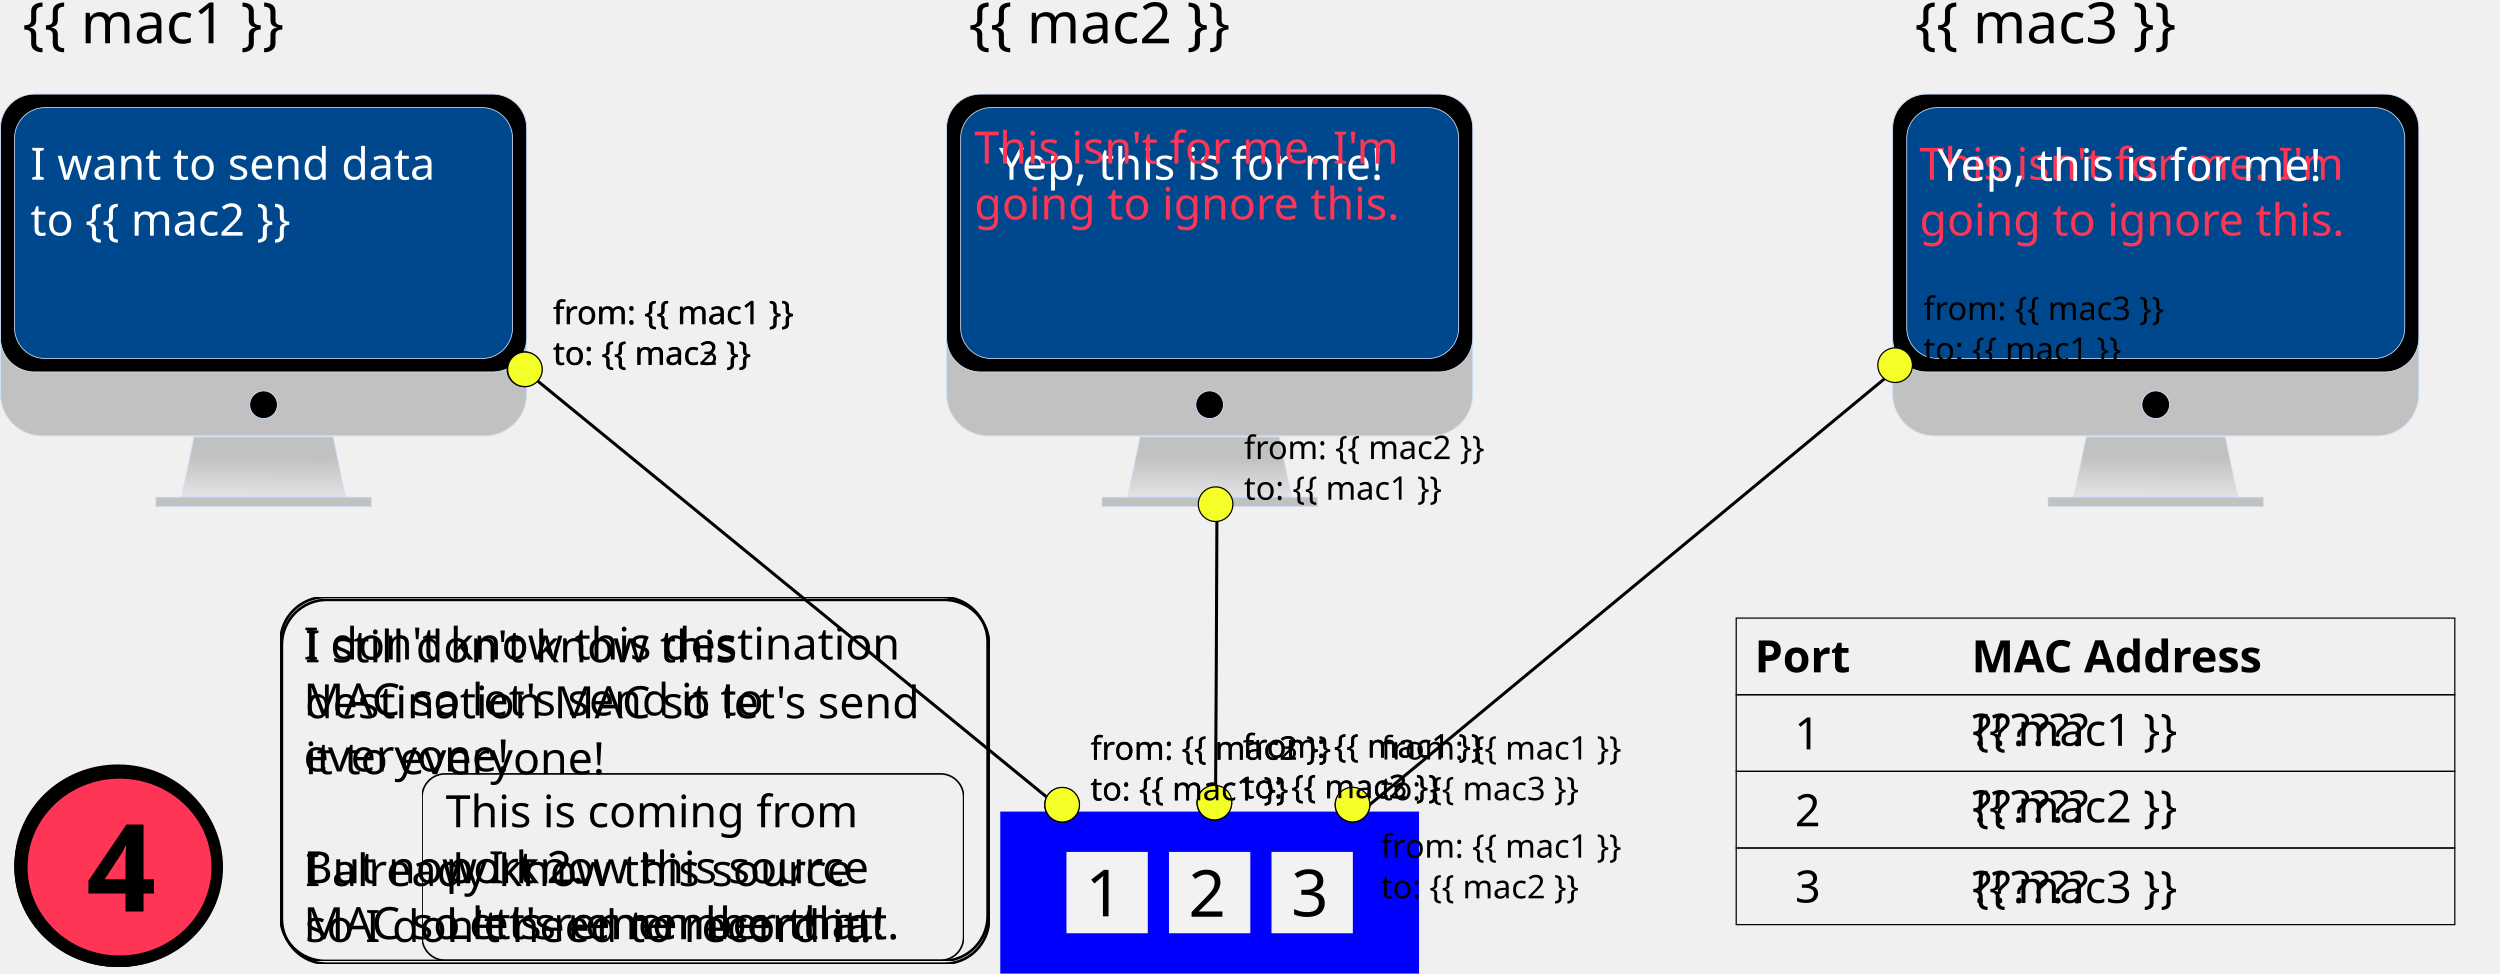
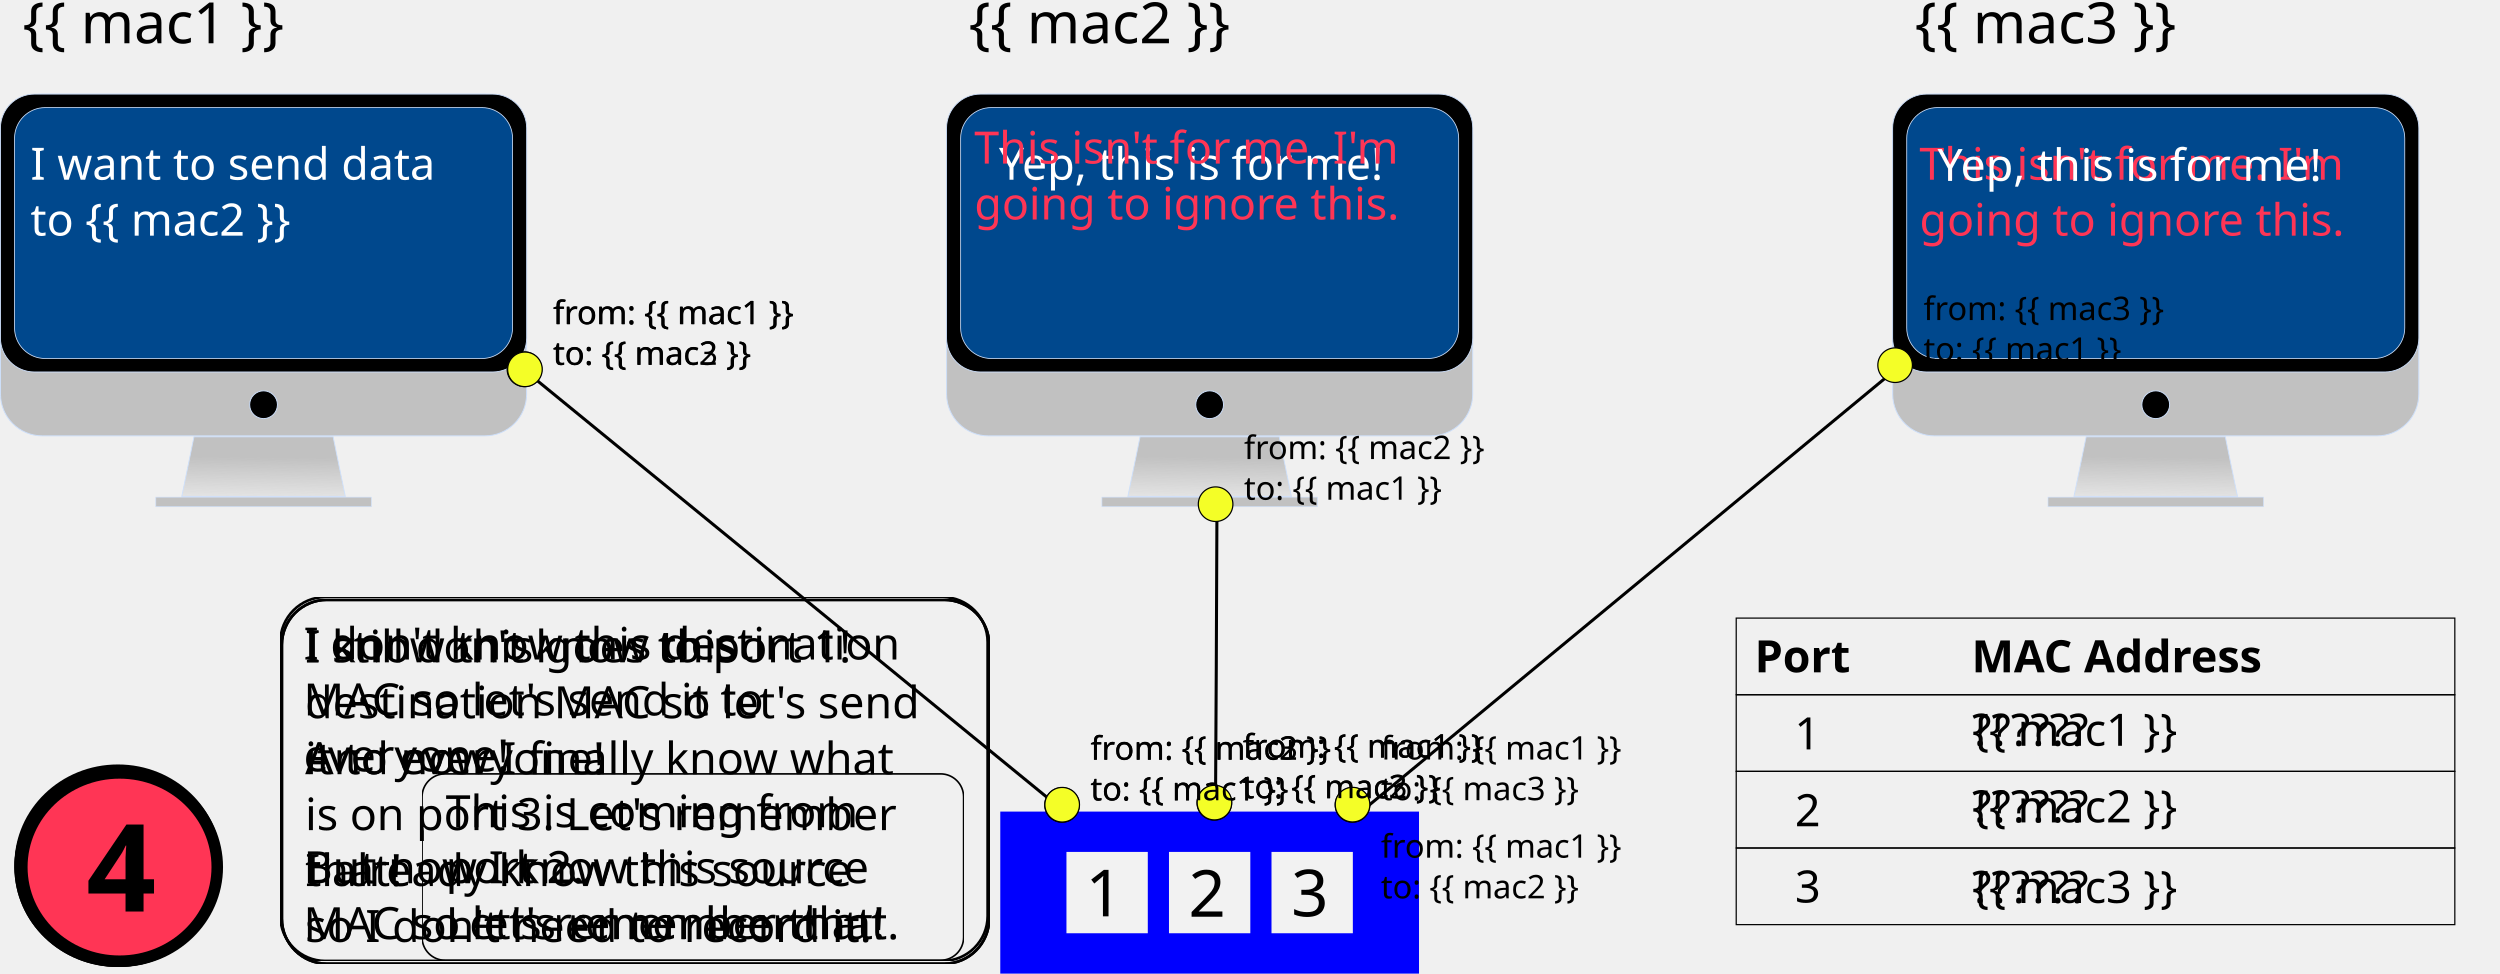
<svg xmlns="http://www.w3.org/2000/svg" xmlns:ns1="http://www.openswatchbook.org/uri/2009/osb" xmlns:xlink="http://www.w3.org/1999/xlink" width="216.818mm" height="84.438mm" viewBox="0 0 216.818 84.438" version="1.1" id="svg-layer2-switch-full-animated">
  <defs id="defs2">
    <linearGradient id="linearGradient2842">
      <stop style="stop-color:#c1c1c1;stop-opacity:1;" offset="0" id="stop2838" />
      <stop style="stop-color:#c1c1c1;stop-opacity:0;" offset="1" id="stop2840" />
    </linearGradient>
    <linearGradient id="linearGradient2826" ns1:paint="solid">
      <stop style="stop-color:#c1c1c1;stop-opacity:1;" offset="0" id="stop2824" />
    </linearGradient>
    <linearGradient xlink:href="#linearGradient2842" id="linearGradient2846" gradientUnits="userSpaceOnUse" x1="105.503" y1="83.598" x2="105.442" y2="89.503" />
    <linearGradient xlink:href="#linearGradient2842" id="linearGradient2992" gradientUnits="userSpaceOnUse" x1="105.503" y1="83.598" x2="105.442" y2="89.503" />
    <linearGradient xlink:href="#linearGradient2842" id="linearGradient999" gradientUnits="userSpaceOnUse" x1="105.503" y1="83.598" x2="105.442" y2="89.503" />
    <filter style="color-interpolation-filters:sRGB" id="filter1090" x="-4.6243867e-06" width="1" y="-4.989477e-06" height="1">
      <feGaussianBlur stdDeviation="1.0557142e-05" id="feGaussianBlur1092" />
    </filter>
    <filter style="color-interpolation-filters:sRGB" id="filter1154" x="-8.1687801e-07" width="1" y="-2.2599193e-06" height="1">
      <feGaussianBlur stdDeviation="1.5222095e-05" id="feGaussianBlur1156" />
    </filter>
    <filter style="color-interpolation-filters:sRGB" id="filter1154-3" x="-8.1687801e-07" width="1" y="-2.2599193e-06" height="1">
      <feGaussianBlur stdDeviation="1.5222095e-05" id="feGaussianBlur1156-3" />
    </filter>
    <filter style="color-interpolation-filters:sRGB" id="filter1154-0" x="-8.1687801e-07" width="1" y="-2.2599193e-06" height="1">
      <feGaussianBlur stdDeviation="1.5222095e-05" id="feGaussianBlur1156-9" />
+     </filter>
+     <filter style="color-interpolation-filters:sRGB" id="filter1154-0-7" x="-8.1687801e-07" width="1" y="-2.2599193e-06" height="1">
+       <feGaussianBlur stdDeviation="1.5222095e-05" id="feGaussianBlur1156-9-7" />
    </filter>
  </defs>
  <g id="layer2">
    <rect style="opacity:1;fill:none;stroke:#000000;stroke-width:0.106;stroke-miterlimit:4;stroke-dasharray:none;stroke-opacity:1" id="rectAddressTableHeader" width="62.323" height="6.646" x="159.406" y="97.352" ry="0" rx="0" class="svg-box-primary" transform="translate(-8.828989,-43.74616)" />
    <rect style="fill:none;stroke:#000000;stroke-width:0.106;stroke-miterlimit:4;stroke-dasharray:none;stroke-opacity:1" id="rectAddressTableRow1" width="62.323" height="6.646" x="159.406" y="103.999" ry="0" rx="0" transform="translate(-8.828989,-43.74616)" class="svg-box" />
    <rect style="fill:none;stroke:#000000;stroke-width:0.106;stroke-miterlimit:4;stroke-dasharray:none;stroke-opacity:1" id="rectAddressTableRow2" width="62.323" height="6.646" x="159.406" y="110.645" ry="0" rx="0" transform="translate(-8.828989,-43.74616)" class="svg-box" />
    <rect style="fill:none;stroke:#000000;stroke-width:0.106;stroke-miterlimit:4;stroke-dasharray:none;stroke-opacity:1" id="rectAddressTableRow3" width="62.323" height="6.646" x="159.406" y="117.291" ry="0" rx="0" transform="translate(-8.828989,-43.74616)" class="svg-box" />
  </g>
  <g id="layer1" transform="translate(-8.828989,-43.74616)" style="opacity:0.999">
    <g id="gComputerAndMac1" transform="translate(0,-0.2672695)">
      <g id="gComputer1" transform="matrix(0.7977855,0,0,0.7977855,-52.08127,16.99573)">
        <rect style="opacity:0.997;fill:#c1c1c1;fill-opacity:1;stroke:#cddffa;stroke-width:0.106;stroke-miterlimit:4;stroke-dasharray:none;stroke-dashoffset:0;stroke-opacity:1" id="rectComputer1" width="57.196" height="37.15" x="76.402" y="44.099" ry="4.544" />
        <rect style="opacity:0.997;fill:#000000;fill-opacity:1;stroke:#cddffa;stroke-width:0.096;stroke-miterlimit:4;stroke-dasharray:none;stroke-dashoffset:0;stroke-opacity:1" id="rectMonitor1" width="57.206" height="30.212" x="76.397" y="44.094" ry="3.695" />
        <rect style="opacity:0.997;fill:#00488d;fill-opacity:1;stroke:#cddffa;stroke-width:0.088;stroke-miterlimit:4;stroke-dasharray:none;stroke-dashoffset:0;stroke-opacity:1" id="rectScreen1" width="54.14" height="27.279" x="77.93" y="45.561" ry="3.336" />
        <circle style="opacity:0.997;fill:#000000;fill-opacity:1;stroke:#cddffa;stroke-width:0.106;stroke-miterlimit:4;stroke-dasharray:none;stroke-dashoffset:0;stroke-opacity:1" id="pathLogo1" cx="105" cy="77.863" r="1.512" />
        <path id="rectStand1" style="opacity:0.997;mix-blend-mode:normal;fill:url(#linearGradient2846);fill-opacity:1;stroke:#cddffa;stroke-width:0.096;stroke-miterlimit:4;stroke-dasharray:none;stroke-dashoffset:0;stroke-opacity:1" d="m 97.435,81.351 h 15.129 l 1.323,6.478 H 96.112 Z" />
        <rect style="opacity:0.997;fill:#c1c1c1;fill-opacity:1;stroke:#cddffa;stroke-width:0.068;stroke-miterlimit:4;stroke-dasharray:none;stroke-dashoffset:0;stroke-opacity:1" id="rectStandBase1" width="23.424" height="1.04" x="93.288" y="87.91" ry="0.52" rx="0" />
      </g>
      <text xml:space="preserve" style="font-style:normal;font-variant:normal;font-weight:normal;font-stretch:normal;font-size:4.939px;line-height:1.25;font-family:sans-serif;-inkscape-font-specification:'sans-serif, Normal';font-variant-ligatures:normal;font-variant-caps:normal;font-variant-numeric:normal;font-variant-east-asian:normal;fill:#000000;fill-opacity:1;stroke:none;stroke-width:0.265" x="10.797" y="47.766" id="textMac1">
        <tspan id="tspan2850" x="10.797" y="47.766" style="font-style:normal;font-variant:normal;font-weight:normal;font-stretch:normal;font-size:4.939px;font-family:sans-serif;-inkscape-font-specification:'sans-serif, Normal';font-variant-ligatures:normal;font-variant-caps:normal;font-variant-numeric:normal;font-variant-east-asian:normal;stroke-width:0.265">{{ mac1 }}</tspan>
      </text>
    </g>
    <g id="gComputerAndMac2" transform="translate(82.05174,-0.2672695)">
      <g id="gComputer2" transform="matrix(0.7977855,0,0,0.7977855,-52.08127,16.99573)">
        <rect style="opacity:0.997;fill:#c1c1c1;fill-opacity:1;stroke:#cddffa;stroke-width:0.106;stroke-miterlimit:4;stroke-dasharray:none;stroke-dashoffset:0;stroke-opacity:1" id="rectComputer2" width="57.196" height="37.15" x="76.402" y="44.099" ry="4.544" />
        <rect style="opacity:0.997;fill:#000000;fill-opacity:1;stroke:#cddffa;stroke-width:0.096;stroke-miterlimit:4;stroke-dasharray:none;stroke-dashoffset:0;stroke-opacity:1" id="rectMonitor2" width="57.206" height="30.212" x="76.397" y="44.094" ry="3.695" />
        <rect style="opacity:0.997;fill:#00488d;fill-opacity:1;stroke:#cddffa;stroke-width:0.088;stroke-miterlimit:4;stroke-dasharray:none;stroke-dashoffset:0;stroke-opacity:1" id="rectScreen2" width="54.14" height="27.279" x="77.93" y="45.561" ry="3.336" />
        <circle style="opacity:0.997;fill:#000000;fill-opacity:1;stroke:#cddffa;stroke-width:0.106;stroke-miterlimit:4;stroke-dasharray:none;stroke-dashoffset:0;stroke-opacity:1" id="circleLogo2" cx="105" cy="77.863" r="1.512" />
        <path id="pathStand2" style="opacity:0.997;mix-blend-mode:normal;fill:url(#linearGradient2992);fill-opacity:1;stroke:#cddffa;stroke-width:0.096;stroke-miterlimit:4;stroke-dasharray:none;stroke-dashoffset:0;stroke-opacity:1" d="m 97.435,81.351 h 15.129 l 1.323,6.478 H 96.112 Z" />
        <rect style="opacity:0.997;fill:#c1c1c1;fill-opacity:1;stroke:#cddffa;stroke-width:0.068;stroke-miterlimit:4;stroke-dasharray:none;stroke-dashoffset:0;stroke-opacity:1" id="rectStandBase2" width="23.424" height="1.04" x="93.288" y="87.91" ry="0.52" rx="0" />
      </g>
      <text xml:space="preserve" style="font-style:normal;font-variant:normal;font-weight:normal;font-stretch:normal;font-size:4.939px;line-height:1.25;font-family:sans-serif;-inkscape-font-specification:'sans-serif, Normal';font-variant-ligatures:normal;font-variant-caps:normal;font-variant-numeric:normal;font-variant-east-asian:normal;fill:#000000;fill-opacity:1;stroke:none;stroke-width:0.265" x="10.797" y="47.766" id="textMac2">
        <tspan id="tspan2994" x="10.797" y="47.766">{{ mac2 }}</tspan>
      </text>
    </g>
    <g id="gComputerAndMac3" transform="translate(164.1035,-0.2672695)">
      <g id="gComputer3" transform="matrix(0.7977855,0,0,0.7977855,-52.08127,16.99573)">
        <rect style="opacity:0.997;fill:#c1c1c1;fill-opacity:1;stroke:#cddffa;stroke-width:0.106;stroke-miterlimit:4;stroke-dasharray:none;stroke-dashoffset:0;stroke-opacity:1" id="rectComputer3" width="57.196" height="37.15" x="76.402" y="44.099" ry="4.544" />
        <rect style="opacity:0.997;fill:#000000;fill-opacity:1;stroke:#cddffa;stroke-width:0.096;stroke-miterlimit:4;stroke-dasharray:none;stroke-dashoffset:0;stroke-opacity:1" id="rectMonitor3" width="57.206" height="30.212" x="76.397" y="44.094" ry="3.695" />
        <rect style="opacity:0.997;fill:#00488d;fill-opacity:1;stroke:#cddffa;stroke-width:0.088;stroke-miterlimit:4;stroke-dasharray:none;stroke-dashoffset:0;stroke-opacity:1" id="rectScreen3" width="54.14" height="27.279" x="77.93" y="45.561" ry="3.336" />
        <circle style="opacity:0.997;fill:#000000;fill-opacity:1;stroke:#cddffa;stroke-width:0.106;stroke-miterlimit:4;stroke-dasharray:none;stroke-dashoffset:0;stroke-opacity:1" id="circleLogo3" cx="105" cy="77.863" r="1.512" />
        <path id="pathStand3" style="opacity:0.997;mix-blend-mode:normal;fill:url(#linearGradient999);fill-opacity:1;stroke:#cddffa;stroke-width:0.096;stroke-miterlimit:4;stroke-dasharray:none;stroke-dashoffset:0;stroke-opacity:1" d="m 97.435,81.351 h 15.129 l 1.323,6.478 H 96.112 Z" />
        <rect style="opacity:0.997;fill:#c1c1c1;fill-opacity:1;stroke:#cddffa;stroke-width:0.068;stroke-miterlimit:4;stroke-dasharray:none;stroke-dashoffset:0;stroke-opacity:1" id="rectStandBase3" width="23.424" height="1.04" x="93.288" y="87.91" ry="0.52" rx="0" />
      </g>
      <text xml:space="preserve" style="font-style:normal;font-variant:normal;font-weight:normal;font-stretch:normal;font-size:4.939px;line-height:1.25;font-family:sans-serif;-inkscape-font-specification:'sans-serif, Normal';font-variant-ligatures:normal;font-variant-caps:normal;font-variant-numeric:normal;font-variant-east-asian:normal;fill:#000000;fill-opacity:1;stroke:none;stroke-width:0.265" x="10.797" y="47.766" id="textMac3">
        <tspan id="tspan1001" x="10.797" y="47.766">{{ mac3 }}</tspan>
      </text>
    </g>
    <path style="fill:none;stroke:#000000;stroke-width:0.265px;stroke-linecap:butt;stroke-linejoin:miter;stroke-opacity:1" d="M 54.505,76.009 C 71.289,89.727 88.072,103.445 104.854,117.163" id="pathComputer1" />
    <path style="fill:none;stroke:#000000;stroke-width:0.265px;stroke-linecap:butt;stroke-linejoin:miter;stroke-opacity:1" d="m 114.373,87.535 c -0.04,9.837 -0.079,19.673 -0.119,24.671 -0.04,4.998 -0.079,5.156 -0.119,5.315" id="pathComputer2" />
    <path style="fill:none;stroke:#000000;stroke-width:0.265px;stroke-linecap:butt;stroke-linejoin:miter;stroke-opacity:1" d="m 172.971,76.009 c -16.677,13.797 -33.353,27.595 -50.03,41.392" id="pathComputer3" />
    <g id="gSwitch">
      <rect style="fill:#0000ff;stroke:none;stroke-width:0.235;stroke-miterlimit:4;stroke-dasharray:none;stroke-opacity:1" id="rectSwitchChasis" width="36.315" height="14.051" x="95.581" y="114.133" />
      <g id="gSwitchPorts">
        <g id="gSwitchPort1">
          <rect style="fill:#f2f2f2;stroke:none;stroke-width:0.172;stroke-miterlimit:4;stroke-dasharray:none;stroke-opacity:1;filter:url(#filter1090)" id="rectSwitchPort1" width="5.479" height="5.078" x="54.657" y="94.613" transform="matrix(1.287503,0,0,1.38915,30.9485,-13.8011)" />
          <text xml:space="preserve" style="font-style:normal;font-variant:normal;font-weight:normal;font-stretch:normal;font-size:5.644px;line-height:1.25;font-family:sans-serif;-inkscape-font-specification:'sans-serif, Normal';font-variant-ligatures:normal;font-variant-caps:normal;font-variant-numeric:normal;font-variant-east-asian:normal;fill:#000000;fill-opacity:1;stroke:none;stroke-width:0.265" x="102.969" y="123.217" id="textPort1">
            <tspan id="tspan1151" x="102.969" y="123.217" style="font-style:normal;font-variant:normal;font-weight:normal;font-stretch:normal;font-size:5.644px;font-family:sans-serif;-inkscape-font-specification:'sans-serif, Normal';font-variant-ligatures:normal;font-variant-caps:normal;font-variant-numeric:normal;font-variant-east-asian:normal;stroke-width:0.265">1</tspan>
          </text>
        </g>
        <g id="gSwitchPort2">
          <rect style="fill:#f2f2f2;stroke:none;stroke-width:0.172;stroke-miterlimit:4;stroke-dasharray:none;stroke-opacity:1;filter:url(#filter1090)" id="rectSwitchPort2" width="5.479" height="5.078" x="54.657" y="94.613" transform="matrix(1.287503,0,0,1.38915,39.84026,-13.8011)" />
          <text xml:space="preserve" style="font-style:normal;font-variant:normal;font-weight:normal;font-stretch:normal;font-size:5.644px;line-height:1.25;font-family:sans-serif;-inkscape-font-specification:'sans-serif, Normal';font-variant-ligatures:normal;font-variant-caps:normal;font-variant-numeric:normal;font-variant-east-asian:normal;fill:#000000;fill-opacity:1;stroke:none;stroke-width:0.265" x="111.905" y="123.253" id="textPort2">
            <tspan id="tspan1165" x="111.905" y="123.253">2</tspan>
          </text>
        </g>
        <g id="gSwitchPort3">
          <rect style="fill:#f2f2f2;stroke:none;stroke-width:0.172;stroke-miterlimit:4;stroke-dasharray:none;stroke-opacity:1;filter:url(#filter1090)" id="rectSwitchPort3" width="5.479" height="5.078" x="54.657" y="94.613" transform="matrix(1.287503,0,0,1.38915,48.73201,-13.8011)" />
          <text xml:space="preserve" style="font-style:normal;font-variant:normal;font-weight:normal;font-stretch:normal;font-size:5.644px;line-height:1.25;font-family:sans-serif;-inkscape-font-specification:'sans-serif, Normal';font-variant-ligatures:normal;font-variant-caps:normal;font-variant-numeric:normal;font-variant-east-asian:normal;fill:#000000;fill-opacity:1;stroke:none;stroke-width:0.265" x="120.818" y="123.21" id="textSwitchPort3">
            <tspan id="tspan1163" x="120.818" y="123.21">3</tspan>
          </text>
        </g>
      </g>
    </g>
    <text xml:space="preserve" x="161.013" y="102.053" id="textAddressTableHeaderPort" class="svg-text-primary">
      <tspan id="tspan924" x="161.013" y="102.053" style="font-style:normal;font-variant:normal;font-weight:bold;font-stretch:normal;font-size:3.881px;font-family:sans-serif;-inkscape-font-specification:'sans-serif, Bold';font-variant-ligatures:normal;font-variant-caps:normal;font-variant-numeric:normal;font-variant-east-asian:normal;stroke-width:0.265">Port</tspan>
    </text>
    <text xml:space="preserve" style="font-style:normal;font-variant:normal;font-weight:normal;font-stretch:normal;font-size:3.881px;line-height:1.25;font-family:sans-serif;-inkscape-font-specification:'sans-serif, Normal';font-variant-ligatures:normal;font-variant-caps:normal;font-variant-numeric:normal;font-variant-east-asian:normal;fill:#000000;fill-opacity:1;stroke:none;stroke-width:0.265" x="164.465" y="108.737" id="textAddressTablePort1">
      <tspan id="tspan938" x="164.465" y="108.737">1</tspan>
    </text>
    <text xml:space="preserve" style="font-style:normal;font-variant:normal;font-weight:normal;font-stretch:normal;font-size:3.881px;line-height:1.25;font-family:sans-serif;-inkscape-font-specification:'sans-serif, Normal';font-variant-ligatures:normal;font-variant-caps:normal;font-variant-numeric:normal;font-variant-east-asian:normal;fill:#000000;fill-opacity:1;stroke:none;stroke-width:0.265" x="164.495" y="115.408" id="textAddressTablePort2">
      <tspan id="tspan944" x="164.495" y="115.408">2</tspan>
    </text>
    <text xml:space="preserve" style="font-style:normal;font-variant:normal;font-weight:normal;font-stretch:normal;font-size:3.881px;line-height:1.25;font-family:sans-serif;-inkscape-font-specification:'sans-serif, Normal';font-variant-ligatures:normal;font-variant-caps:normal;font-variant-numeric:normal;font-variant-east-asian:normal;fill:#000000;fill-opacity:1;stroke:none;stroke-width:0.265" x="164.509" y="122.025" id="textAddressTablePort3">
      <tspan id="tspan950" x="164.509" y="122.025">3</tspan>
    </text>
    <text xml:space="preserve" style="font-style:normal;font-variant:normal;font-weight:normal;font-stretch:normal;font-size:3.881px;line-height:1.25;font-family:sans-serif;-inkscape-font-specification:'sans-serif, Normal';font-variant-ligatures:normal;font-variant-caps:normal;font-variant-numeric:normal;font-variant-east-asian:normal;fill:#000000;fill-opacity:1;stroke:none;stroke-width:0.265" x="179.86" y="108.425" id="textAddressTableMac1">
      <tspan id="tspan956" x="179.86" y="108.425">{{ mac1 }}</tspan>
    </text>
    <text xml:space="preserve" style="font-style:normal;font-variant:normal;font-weight:normal;font-stretch:normal;font-size:3.881px;line-height:1.25;font-family:sans-serif;-inkscape-font-specification:'sans-serif, Normal';font-variant-ligatures:normal;font-variant-caps:normal;font-variant-numeric:normal;font-variant-east-asian:normal;fill:#000000;fill-opacity:1;stroke:none;stroke-width:0.265" x="179.86" y="108.425" id="textAddressTableMac1Dunno">
      <tspan id="tspan6117" x="179.86" y="108.425">??????</tspan>
    </text>
    <text xml:space="preserve" style="font-style:normal;font-variant:normal;font-weight:normal;font-stretch:normal;font-size:3.881px;line-height:1.25;font-family:sans-serif;-inkscape-font-specification:'sans-serif, Normal';font-variant-ligatures:normal;font-variant-caps:normal;font-variant-numeric:normal;font-variant-east-asian:normal;fill:#000000;fill-opacity:1;stroke:none;stroke-width:0.265" x="179.86" y="115.071" id="textAddressTableMac2">
      <tspan id="tspan962" x="179.86" y="115.071">{{ mac2 }}</tspan>
    </text>
    <text xml:space="preserve" style="font-style:normal;font-variant:normal;font-weight:normal;font-stretch:normal;font-size:3.881px;line-height:1.25;font-family:sans-serif;-inkscape-font-specification:'sans-serif, Normal';font-variant-ligatures:normal;font-variant-caps:normal;font-variant-numeric:normal;font-variant-east-asian:normal;fill:#000000;fill-opacity:1;stroke:none;stroke-width:0.265" x="179.86" y="115.071" id="textAddressTableMac2Dunno">
      <tspan id="tspan6122" x="179.86" y="115.071">??????</tspan>
    </text>
    <text xml:space="preserve" style="font-style:normal;font-variant:normal;font-weight:normal;font-stretch:normal;font-size:3.881px;line-height:1.25;font-family:sans-serif;-inkscape-font-specification:'sans-serif, Normal';font-variant-ligatures:normal;font-variant-caps:normal;font-variant-numeric:normal;font-variant-east-asian:normal;fill:#000000;fill-opacity:1;stroke:none;stroke-width:0.265" x="179.86" y="122.059" id="textAddressTableMac3">
      <tspan id="tspan970" x="179.86" y="122.059">{{ mac3 }}</tspan>
    </text>
    <text xml:space="preserve" style="font-style:normal;font-variant:normal;font-weight:normal;font-stretch:normal;font-size:3.881px;line-height:1.25;font-family:sans-serif;-inkscape-font-specification:'sans-serif, Normal';font-variant-ligatures:normal;font-variant-caps:normal;font-variant-numeric:normal;font-variant-east-asian:normal;fill:#000000;fill-opacity:1;stroke:none;stroke-width:0.265" x="179.86" y="122.059" id="textAddressTableMac3Dunno">
      <tspan id="tspan6127" x="179.86" y="122.059">??????</tspan>
    </text>
    <text xml:space="preserve" x="179.827" y="102.053" id="textAddressTableHeaderMacAddress" class="svg-text-primary" style="font-style:normal;font-variant:normal;font-weight:bold;font-stretch:normal;font-size:3.881px;font-family:sans-serif;-inkscape-font-specification:'sans-serif, Bold';font-variant-ligatures:normal;font-variant-caps:normal;font-variant-numeric:normal;font-variant-east-asian:normal">
      <tspan id="tspan1713" x="179.827" y="102.053">MAC Address</tspan>
    </text>
    <text xml:space="preserve" style="font-style:normal;font-variant:normal;font-weight:normal;font-stretch:normal;font-size:3.881px;line-height:1.25;font-family:sans-serif;-inkscape-font-specification:'sans-serif, Normal';font-variant-ligatures:normal;font-variant-caps:normal;font-variant-numeric:normal;font-variant-east-asian:normal;opacity:0.999;fill:#ffffff;fill-opacity:1;stroke:none;stroke-width:0.265" x="11.47" y="59.334" id="textDisplayMessage1-1">
      <tspan id="tspan6167" x="11.47" y="59.334">I want to send data</tspan>
      <tspan id="tspan6169" x="11.47" y="64.185">to {{ mac2 }}</tspan>
    </text>
    <g id="gMessage2" style="filter:url(#filter1154)" transform="translate(-63.03448,15.47893)">
      <rect style="opacity:0.999;fill:none;stroke:#000000;stroke-width:0.229;stroke-miterlimit:4;stroke-dasharray:none;stroke-opacity:1" id="rectMessage2" width="61.344" height="31.558" x="96.173" y="80.049" ry="3.904" class="svg-box-secondary" />
      <text xml:space="preserve" style="font-style:normal;font-variant:normal;font-weight:normal;font-stretch:normal;font-size:3.881px;line-height:1.25;font-family:sans-serif;-inkscape-font-specification:'sans-serif, Normal';font-variant-ligatures:normal;font-variant-caps:normal;font-variant-numeric:normal;font-variant-east-asian:normal;opacity:0.998;fill:#000000;fill-opacity:1;stroke:none;stroke-width:0.265" x="98.19" y="85.47" id="text4301">
        <tspan id="tspan1045" x="98.19" y="85.47">I don't know this destination</tspan>
        <tspan id="tspan1047" x="98.19" y="90.321">MAC so let's send it to</tspan>
        <tspan id="tspan1049" x="98.19" y="95.171">everyone!</tspan>
        <tspan id="tspan1051" x="98.19" y="100.022" />
        <tspan id="tspan1053" x="98.19" y="104.873">But now I know this source</tspan>
        <tspan id="tspan1055" x="98.19" y="109.723">MAC so let's remember that.</tspan>
      </text>
    </g>
    <g id="gDatagram1-1">
      <circle style="fill:#f4fe27;fill-opacity:1;stroke:#000000;stroke-width:0.106" id="cirDatagram1-1" cx="54.314" cy="75.77" r="1.5" />
      <text xml:space="preserve" style="font-style:normal;font-variant:normal;font-weight:normal;font-stretch:normal;font-size:2.822px;line-height:1.25;font-family:sans-serif;-inkscape-font-specification:'sans-serif, Normal';font-variant-ligatures:normal;font-variant-caps:normal;font-variant-numeric:normal;font-variant-east-asian:normal;fill:#000000;fill-opacity:1;stroke:none;stroke-width:0.265" x="56.77" y="71.857" id="textgDatagram1-1">
        <tspan id="tspan6171" x="56.77" y="71.857">from: {{ mac1 }}</tspan>
        <tspan id="tspan6173" x="56.77" y="75.385">to: {{ mac2 }}</tspan>
      </text>
    </g>
    <g id="gDatagram1-2" style="opacity:0.999" transform="translate(59.82841,37.60095)">
      <circle style="fill:#f4fe27;fill-opacity:1;stroke:#000000;stroke-width:0.106" id="cirDatagram1-2" cx="54.314" cy="75.77" r="1.5" />
      <text xml:space="preserve" style="font-style:normal;font-variant:normal;font-weight:normal;font-stretch:normal;font-size:2.822px;line-height:1.25;font-family:sans-serif;-inkscape-font-specification:'sans-serif, Normal';font-variant-ligatures:normal;font-variant-caps:normal;font-variant-numeric:normal;font-variant-east-asian:normal;fill:#000000;fill-opacity:1;stroke:none;stroke-width:0.265" x="56.77" y="71.857" id="textgDatagram1-2">
        <tspan id="tspan6175" x="56.77" y="71.857">from: {{ mac1 }}</tspan>
        <tspan id="tspan6177" x="56.77" y="75.385">to: {{ mac2 }}</tspan>
      </text>
    </g>
    <text xml:space="preserve" style="font-style:normal;font-variant:normal;font-weight:normal;font-stretch:normal;font-size:3.881px;line-height:1.25;font-family:sans-serif;-inkscape-font-specification:'sans-serif, Normal';font-variant-ligatures:normal;font-variant-caps:normal;font-variant-numeric:normal;font-variant-east-asian:normal;opacity:0.999;fill:#ff3555;fill-opacity:1;stroke:none;stroke-width:0.265" x="175.3" y="59.334" id="textDisplayMessage1-2">
      <tspan id="tspan4267" x="175.3" y="59.334">This isn't for me. I'm</tspan>
      <tspan id="tspan4269" x="175.3" y="64.185">going to ignore this.</tspan>
    </text>
    <text xml:space="preserve" style="font-style:normal;font-variant:normal;font-weight:normal;font-stretch:normal;font-size:3.881px;line-height:1.25;font-family:sans-serif;-inkscape-font-specification:'sans-serif, Normal';font-variant-ligatures:normal;font-variant-caps:normal;font-variant-numeric:normal;font-variant-east-asian:normal;opacity:0.999;fill:#ffffff;fill-opacity:1;stroke:none;stroke-width:0.265" x="95.46" y="59.334" id="textDisplayMessage1-3">
      <tspan id="tspan4299" x="95.46" y="59.334">Yep, this is for me!</tspan>
    </text>
    <g id="gDatagram1-3" style="opacity:0.999" transform="translate(-47.28679,38.13011)">
      <circle style="opacity:0.999;fill:#f4fe27;fill-opacity:1;stroke:#000000;stroke-width:0.106" id="cirDatagram1-3" cx="173.414" cy="75.424" r="1.5" />
      <text xml:space="preserve" style="font-style:normal;font-variant:normal;font-weight:normal;font-stretch:normal;font-size:2.822px;line-height:1.25;font-family:sans-serif;-inkscape-font-specification:'sans-serif, Normal';font-variant-ligatures:normal;font-variant-caps:normal;font-variant-numeric:normal;font-variant-east-asian:normal;opacity:0.999;fill:#000000;fill-opacity:1;stroke:none;stroke-width:0.265" x="175.87" y="80" id="textgDatagram1-3">
        <tspan id="tspan6179" x="175.87" y="80">from: {{ mac1 }}</tspan>
        <tspan id="tspan6181" x="175.87" y="83.528">to: {{ mac2 }}</tspan>
      </text>
    </g>
    <g id="gStep1" transform="translate(-5.820834,11.64167)">
      <ellipse style="fill:#ff3555;fill-opacity:1;stroke:#000000;stroke-width:1;stroke-miterlimit:4;stroke-dasharray:none" id="cirStep1" cx="24.878" cy="107.07" rx="8.475" ry="8.167" />
      <text xml:space="preserve" style="font-style:normal;font-variant:normal;font-weight:bold;font-stretch:normal;font-size:10.583px;line-height:1.25;font-family:sans-serif;-inkscape-font-specification:'sans-serif, Bold';font-variant-ligatures:normal;font-variant-caps:normal;font-variant-numeric:normal;font-variant-east-asian:normal;fill:#000000;fill-opacity:1;stroke:none;stroke-width:0.265;stroke-miterlimit:4;stroke-dasharray:none" x="21.993" y="110.928" id="textStep1">
        <tspan id="tspan7676" x="21.993" y="110.928" style="font-style:normal;font-variant:normal;font-weight:bold;font-stretch:normal;font-size:10.583px;font-family:sans-serif;-inkscape-font-specification:'sans-serif, Bold';font-variant-ligatures:normal;font-variant-caps:normal;font-variant-numeric:normal;font-variant-east-asian:normal;stroke-width:0.265;stroke-miterlimit:4;stroke-dasharray:none">1</tspan>
      </text>
    </g>
    <g id="gDatagram2-1" style="opacity:0.999" transform="translate(59.94122,11.70381)">
      <circle style="fill:#f4fe27;fill-opacity:1;stroke:#000000;stroke-width:0.106" id="cirDatagram2-1" cx="54.314" cy="75.77" r="1.5" />
      <text xml:space="preserve" style="font-style:normal;font-variant:normal;font-weight:normal;font-stretch:normal;font-size:2.822px;line-height:1.25;font-family:sans-serif;-inkscape-font-specification:'sans-serif, Normal';font-variant-ligatures:normal;font-variant-caps:normal;font-variant-numeric:normal;font-variant-east-asian:normal;fill:#000000;fill-opacity:1;stroke:none;stroke-width:0.265" x="56.77" y="71.857" id="textgDatagram2-1">
        <tspan id="tspan6171-2" x="56.77" y="71.857">from: {{ mac2 }}</tspan>
        <tspan id="tspan6173-5" x="56.77" y="75.385">to: {{ mac1 }}</tspan>
      </text>
    </g>
    <g id="gDatagram2-2" style="opacity:0.999" transform="translate(46.62092,37.78589)">
      <circle style="fill:#f4fe27;fill-opacity:1;stroke:#000000;stroke-width:0.106" id="cirDatagram2-2" cx="54.314" cy="75.77" r="1.5" />
      <text xml:space="preserve" style="font-style:normal;font-variant:normal;font-weight:normal;font-stretch:normal;font-size:2.822px;line-height:1.25;font-family:sans-serif;-inkscape-font-specification:'sans-serif, Normal';font-variant-ligatures:normal;font-variant-caps:normal;font-variant-numeric:normal;font-variant-east-asian:normal;fill:#000000;fill-opacity:1;stroke:none;stroke-width:0.265" x="56.77" y="71.857" id="textgDatagram2-2">
        <tspan id="tspan6171-2-2" x="56.77" y="71.857">from: {{ mac2 }}</tspan>
        <tspan id="tspan6173-5-9" x="56.77" y="75.385">to: {{ mac1 }}</tspan>
      </text>
    </g>
    <g id="gMessage3" style="opacity:0.999;filter:url(#filter1154-3)" transform="translate(-65.15612,15.38101)">
      <rect style="opacity:0.999;fill:none;stroke:#000000;stroke-width:0.144;stroke-miterlimit:4;stroke-dasharray:none;stroke-opacity:1" id="rectMessage3" width="46.968" height="16.166" x="110.589" y="95.481" ry="2" class="svg-box-secondary" />
      <text xml:space="preserve" style="font-style:normal;font-variant:normal;font-weight:normal;font-stretch:normal;font-size:3.881px;line-height:1.25;font-family:sans-serif;-inkscape-font-specification:'sans-serif, Normal';font-variant-ligatures:normal;font-variant-caps:normal;font-variant-numeric:normal;font-variant-east-asian:normal;opacity:0.998;fill:#000000;fill-opacity:1;stroke:none;stroke-width:0.265" x="112.643" y="100.108" id="text4301-3">
        <tspan id="tspan1247" x="112.643" y="100.108">This is coming from</tspan>
        <tspan id="tspan1249" x="112.643" y="104.958">port 2.</tspan>
        <tspan id="tspan1251" x="112.643" y="109.809">Let's remember that!</tspan>
      </text>
    </g>
    <g id="gDatagram3-1" style="opacity:0.999" transform="translate(0.0413722,0.00876336)">
      <circle style="fill:#f4fe27;fill-opacity:1;stroke:#000000;stroke-width:0.106" id="cirDatagram3-1" cx="54.314" cy="75.77" r="1.5" />
      <text xml:space="preserve" style="font-style:normal;font-variant:normal;font-weight:normal;font-stretch:normal;font-size:2.822px;line-height:1.25;font-family:sans-serif;-inkscape-font-specification:'sans-serif, Normal';font-variant-ligatures:normal;font-variant-caps:normal;font-variant-numeric:normal;font-variant-east-asian:normal;fill:#000000;fill-opacity:1;stroke:none;stroke-width:0.265" x="56.77" y="71.857" id="textgDatagram3-1">
        <tspan id="tspan1172" x="56.77" y="71.857">from: {{ mac1 }}</tspan>
        <tspan id="tspan1174" x="56.77" y="75.385">to: {{ mac3 }}</tspan>
      </text>
    </g>
    <g id="gDatagram3-3" style="opacity:0.999" transform="translate(71.81759,37.76017)">
      <circle style="fill:#f4fe27;fill-opacity:1;stroke:#000000;stroke-width:0.106" id="cirDatagram3-3" cx="54.314" cy="75.77" r="1.5" />
      <text xml:space="preserve" style="font-style:normal;font-variant:normal;font-weight:normal;font-stretch:normal;font-size:2.822px;line-height:1.25;font-family:sans-serif;-inkscape-font-specification:'sans-serif, Normal';font-variant-ligatures:normal;font-variant-caps:normal;font-variant-numeric:normal;font-variant-east-asian:normal;fill:#000000;fill-opacity:1;stroke:none;stroke-width:0.265" x="56.77" y="71.857" id="textgDatagram3-3">
        <tspan id="tspan1172-4" x="56.77" y="71.857">from: {{ mac1 }}</tspan>
        <tspan id="tspan1174-5" x="56.77" y="75.385">to: {{ mac3 }}</tspan>
      </text>
    </g>
    <g id="gDatagram3-2" style="opacity:0.999" transform="translate(59.84109,37.58329)">
      <circle style="fill:#f4fe27;fill-opacity:1;stroke:#000000;stroke-width:0.106" id="cirDatagram3-2" cx="54.314" cy="75.77" r="1.5" />
      <text xml:space="preserve" style="font-style:normal;font-variant:normal;font-weight:normal;font-stretch:normal;font-size:2.822px;line-height:1.25;font-family:sans-serif;-inkscape-font-specification:'sans-serif, Normal';font-variant-ligatures:normal;font-variant-caps:normal;font-variant-numeric:normal;font-variant-east-asian:normal;fill:#000000;fill-opacity:1;stroke:none;stroke-width:0.265" x="56.77" y="71.857" id="textgDatagram3-2">
        <tspan id="tspan1172-4-7" x="56.77" y="71.857">from: {{ mac1 }}</tspan>
        <tspan id="tspan1174-5-3" x="56.77" y="75.385">to: {{ mac3 }}</tspan>
      </text>
    </g>
    <g id="gDatagram4-1" style="opacity:0.999" transform="translate(118.8735,-0.3517678)">
      <circle style="fill:#f4fe27;fill-opacity:1;stroke:#000000;stroke-width:0.106" id="cirDatagram4-1" cx="54.314" cy="75.77" r="1.5" />
      <text xml:space="preserve" style="font-style:normal;font-variant:normal;font-weight:normal;font-stretch:normal;font-size:2.822px;line-height:1.25;font-family:sans-serif;-inkscape-font-specification:'sans-serif, Normal';font-variant-ligatures:normal;font-variant-caps:normal;font-variant-numeric:normal;font-variant-east-asian:normal;fill:#000000;fill-opacity:1;stroke:none;stroke-width:0.265" x="56.77" y="71.857" id="textgDatagram4-1">
        <tspan id="tspan1284" x="56.77" y="71.857">from: {{ mac3 }}</tspan>
        <tspan id="tspan1286" x="56.77" y="75.385">to: {{ mac1 }}</tspan>
      </text>
    </g>
    <g id="gDatagram4-2" style="opacity:0.999" transform="translate(46.63559,37.76779)">
      <circle style="fill:#f4fe27;fill-opacity:1;stroke:#000000;stroke-width:0.106" id="cirDatagram4-2" cx="54.314" cy="75.77" r="1.5" />
      <text xml:space="preserve" style="font-style:normal;font-variant:normal;font-weight:normal;font-stretch:normal;font-size:2.822px;line-height:1.25;font-family:sans-serif;-inkscape-font-specification:'sans-serif, Normal';font-variant-ligatures:normal;font-variant-caps:normal;font-variant-numeric:normal;font-variant-east-asian:normal;fill:#000000;fill-opacity:1;stroke:none;stroke-width:0.265" x="56.77" y="71.857" id="textgDatagram4-2">
        <tspan id="tspan1284-2" x="56.77" y="71.857">from: {{ mac3 }}</tspan>
        <tspan id="tspan1286-3" x="56.77" y="75.385">to: {{ mac1 }}</tspan>
      </text>
    </g>
    <g id="gStep2" transform="translate(-5.827674,11.87443)" style="opacity:0.999">
      <ellipse style="fill:#ff3555;fill-opacity:1;stroke:#000000;stroke-width:1;stroke-miterlimit:4;stroke-dasharray:none" id="cirStep2" cx="24.878" cy="107.07" rx="8.475" ry="8.167" />
      <text xml:space="preserve" style="font-style:normal;font-variant:normal;font-weight:bold;font-stretch:normal;font-size:10.583px;line-height:1.25;font-family:sans-serif;-inkscape-font-specification:'sans-serif, Bold';font-variant-ligatures:normal;font-variant-caps:normal;font-variant-numeric:normal;font-variant-east-asian:normal;fill:#000000;fill-opacity:1;stroke:none;stroke-width:0.265;stroke-miterlimit:4;stroke-dasharray:none" x="21.993" y="110.928" id="textStep2">
        <tspan id="tspan1356" x="21.993" y="110.928">2</tspan>
      </text>
    </g>
    <g id="gStep3" transform="translate(-5.827674,11.87443)" style="opacity:0.999">
      <ellipse style="fill:#ff3555;fill-opacity:1;stroke:#000000;stroke-width:1;stroke-miterlimit:4;stroke-dasharray:none" id="cirStep3" cx="24.878" cy="107.07" rx="8.475" ry="8.167" />
      <text xml:space="preserve" style="font-style:normal;font-variant:normal;font-weight:bold;font-stretch:normal;font-size:10.583px;line-height:1.25;font-family:sans-serif;-inkscape-font-specification:'sans-serif, Bold';font-variant-ligatures:normal;font-variant-caps:normal;font-variant-numeric:normal;font-variant-east-asian:normal;fill:#000000;fill-opacity:1;stroke:none;stroke-width:0.265;stroke-miterlimit:4;stroke-dasharray:none" x="21.993" y="110.928" id="textStep3">
        <tspan id="tspan1390" x="21.993" y="110.928">3</tspan>
      </text>
    </g>
    <g id="gStep4" transform="translate(-5.681657,11.87443)" style="opacity:0.999">
      <ellipse style="fill:#ff3555;fill-opacity:1;stroke:#000000;stroke-width:1;stroke-miterlimit:4;stroke-dasharray:none" id="cirStep4" cx="24.878" cy="107.07" rx="8.475" ry="8.167" />
      <text xml:space="preserve" style="font-style:normal;font-variant:normal;font-weight:bold;font-stretch:normal;font-size:10.583px;line-height:1.25;font-family:sans-serif;-inkscape-font-specification:'sans-serif, Bold';font-variant-ligatures:normal;font-variant-caps:normal;font-variant-numeric:normal;font-variant-east-asian:normal;fill:#000000;fill-opacity:1;stroke:none;stroke-width:0.265;stroke-miterlimit:4;stroke-dasharray:none" x="21.993" y="110.928" id="textStep4">
        <tspan id="tspan1424" x="21.993" y="110.928">4</tspan>
      </text>
    </g>
    <g id="gMessage4" style="opacity:0.999;filter:url(#filter1154-0)" transform="translate(-62.89745,15.72038)">
      <rect style="opacity:0.999;fill:none;stroke:#000000;stroke-width:0.229;stroke-miterlimit:4;stroke-dasharray:none;stroke-opacity:1" id="rectMessage4" width="61.344" height="31.558" x="96.173" y="80.049" ry="3.904" class="svg-box-secondary" />
      <text xml:space="preserve" style="font-style:normal;font-variant:normal;font-weight:normal;font-stretch:normal;font-size:3.881px;line-height:1.25;font-family:sans-serif;-inkscape-font-specification:'sans-serif, Normal';font-variant-ligatures:normal;font-variant-caps:normal;font-variant-numeric:normal;font-variant-east-asian:normal;opacity:0.998;fill:#000000;fill-opacity:1;stroke:none;stroke-width:0.265" x="98.19" y="85.47" id="text4301-5">
        <tspan id="tspan1127" x="98.19" y="85.47">I still don't know this</tspan>
        <tspan id="tspan1129" x="98.19" y="90.321">destination MAC so let's send</tspan>
        <tspan id="tspan1131" x="98.19" y="95.171">it to everyone!</tspan>
        <tspan id="tspan1133" x="98.19" y="100.022" />
        <tspan id="tspan1135" x="98.19" y="104.873">I already know this source</tspan>
        <tspan id="tspan1137" x="98.19" y="109.723">so I don't need to record it.</tspan>
      </text>
    </g>
    <text xml:space="preserve" style="font-style:normal;font-variant:normal;font-weight:normal;font-stretch:normal;font-size:3.881px;line-height:1.25;font-family:sans-serif;-inkscape-font-specification:'sans-serif, Normal';font-variant-ligatures:normal;font-variant-caps:normal;font-variant-numeric:normal;font-variant-east-asian:normal;opacity:0.999;fill:#ff3555;fill-opacity:1;stroke:none;stroke-width:0.265" x="93.332" y="57.934" id="textDisplayMessage3-1">
      <tspan id="tspan4267-6" x="93.332" y="57.934">This isn't for me. I'm</tspan>
      <tspan id="tspan4269-8" x="93.332" y="62.785">going to ignore this.</tspan>
    </text>
    <text xml:space="preserve" style="font-style:normal;font-variant:normal;font-weight:normal;font-stretch:normal;font-size:3.881px;line-height:1.25;font-family:sans-serif;-inkscape-font-specification:'sans-serif, Normal';font-variant-ligatures:normal;font-variant-caps:normal;font-variant-numeric:normal;font-variant-east-asian:normal;opacity:0.999;fill:#ffffff;fill-opacity:1;stroke:none;stroke-width:0.265" x="176.86" y="59.439" id="textDisplayMessage3-2">
      <tspan id="tspan4299-4" x="176.86" y="59.439">Yep, this is for me!</tspan>
    </text>
+     <g id="gMessage5" style="opacity:0.999;filter:url(#filter1154-0-7)" transform="translate(-62.89745,15.72038)">
+       <rect style="opacity:0.999;fill:none;stroke:#000000;stroke-width:0.229;stroke-miterlimit:4;stroke-dasharray:none;stroke-opacity:1" id="rectMessage5" width="61.344" height="31.558" x="96.173" y="80.049" ry="3.904" class="svg-box-secondary" />
+       <text xml:space="preserve" style="font-style:normal;font-variant:normal;font-weight:normal;font-stretch:normal;font-size:3.881px;line-height:1.25;font-family:sans-serif;-inkscape-font-specification:'sans-serif, Normal';font-variant-ligatures:normal;font-variant-caps:normal;font-variant-numeric:normal;font-variant-east-asian:normal;opacity:0.998;fill:#000000;fill-opacity:1;stroke:none;stroke-width:0.265" x="98.19" y="85.47" id="text4301-5-4">
+         <tspan id="tspan1250" x="98.19" y="85.47">I know this goes to port 1!</tspan>
+         <tspan id="tspan1252" x="98.19" y="90.321" />
+         <tspan id="tspan1254" x="98.19" y="95.171">And now I finally know what</tspan>
+         <tspan id="tspan1256" x="98.19" y="100.022">is on port 3. Let's remember</tspan>
+         <tspan id="tspan1258" x="98.19" y="104.873">that!</tspan>
+       </text>
+     </g>
  </g>
</svg>
